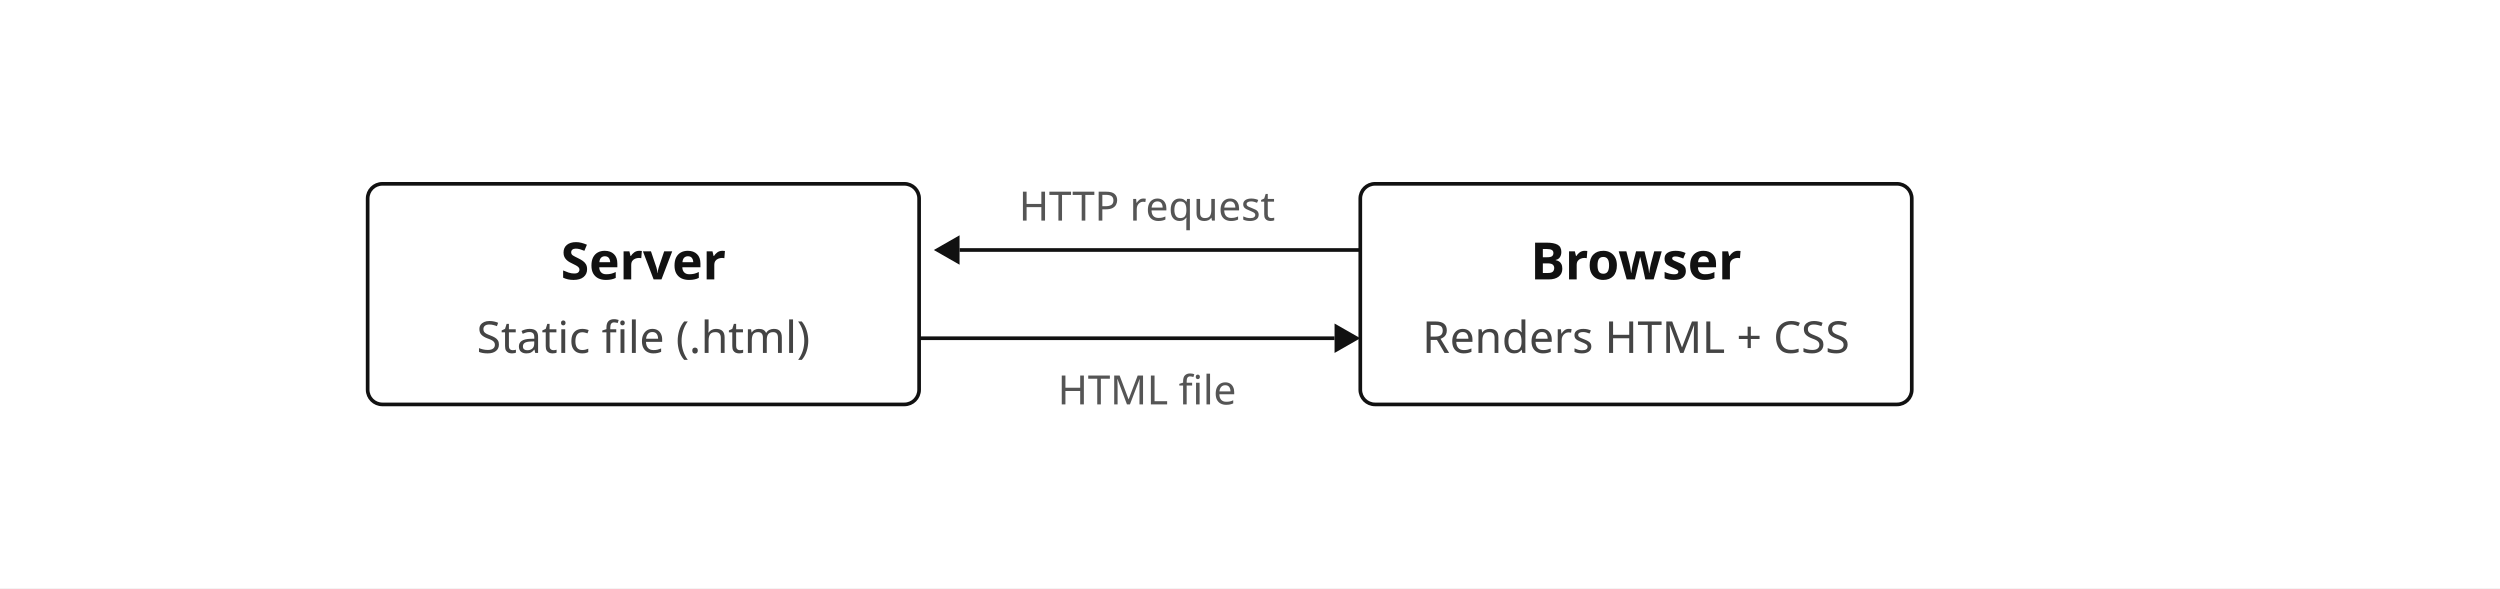
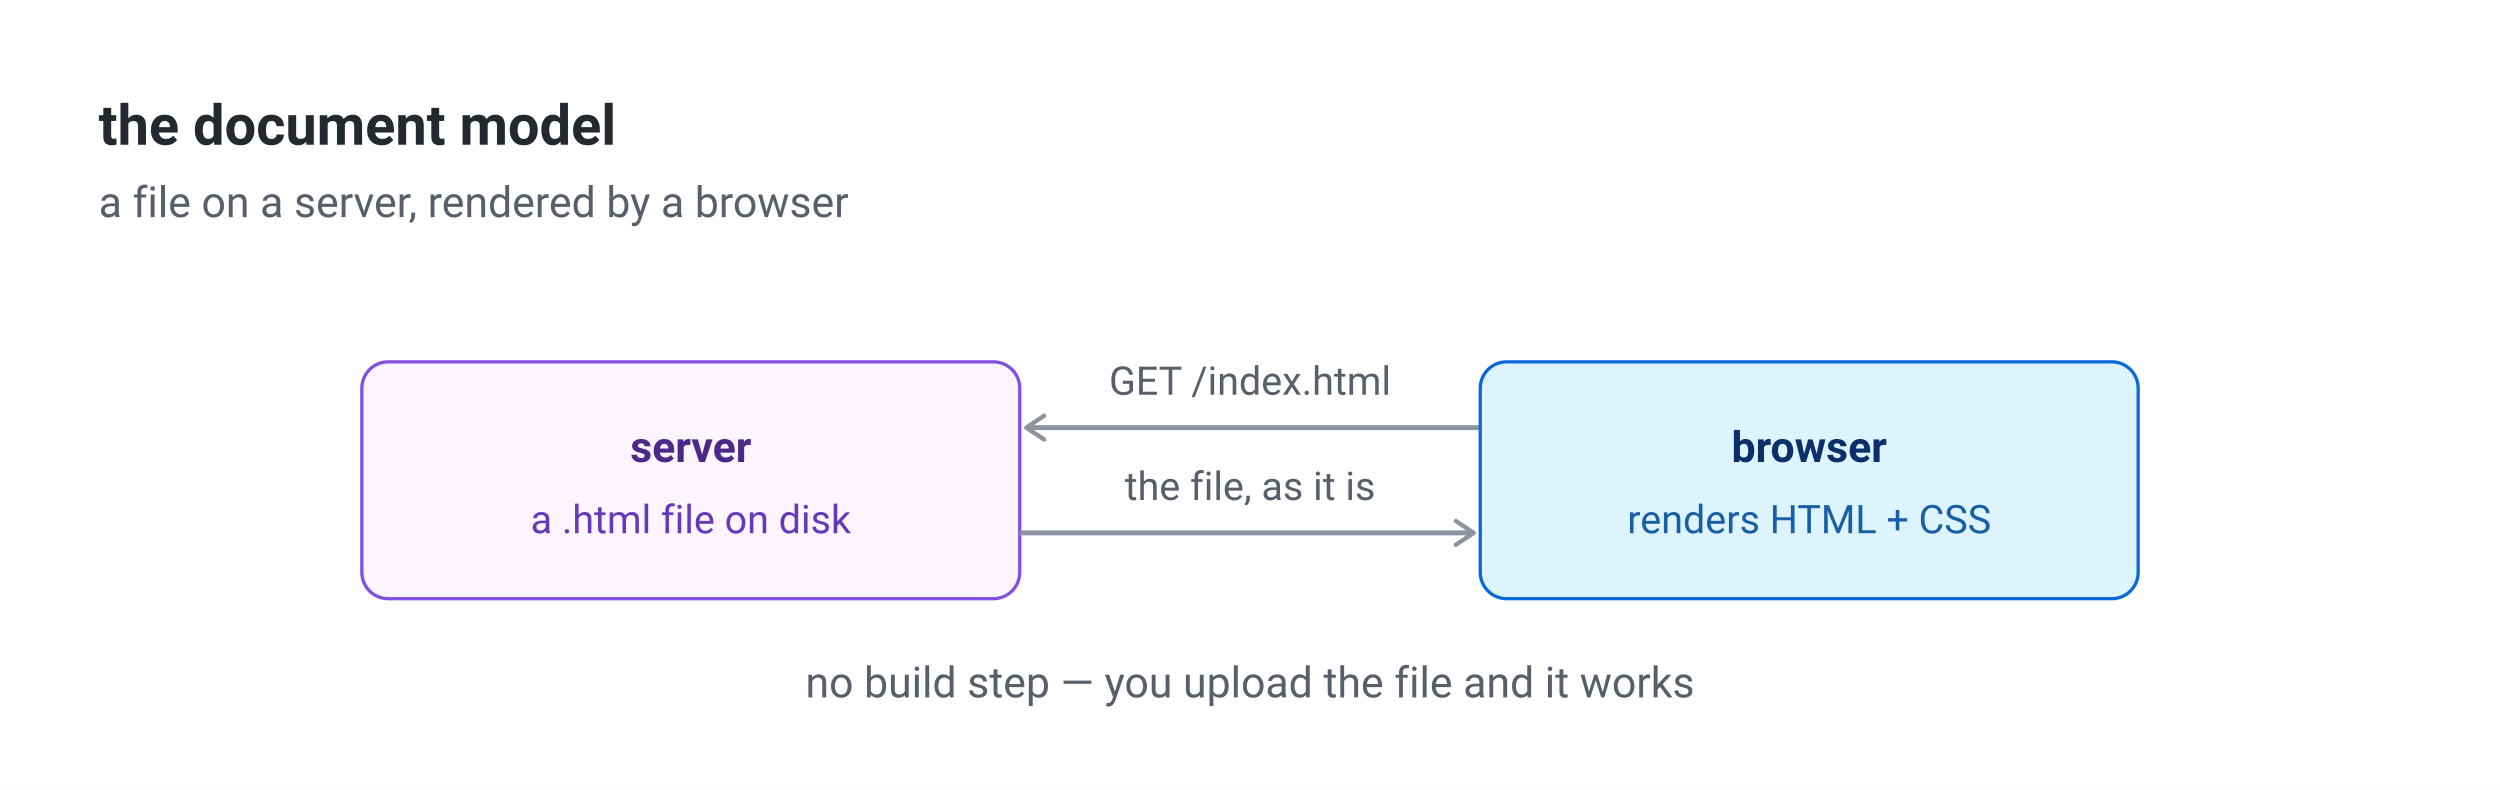
- <svg xmlns="http://www.w3.org/2000/svg" width="680" height="160" viewBox="0 0 680 160" role="img" font-family="sans-serif">
-   <rect width="680" height="160" fill="#fff" />
-   <rect x="100" y="50" width="150" height="60" rx="4" fill="none" stroke="#111" stroke-width="1" />
-   <text x="175" y="76" text-anchor="middle" font-size="14" font-weight="600" fill="#111">Server</text>
-   <text x="175" y="96" text-anchor="middle" font-size="12" fill="#444">Static file (.html)</text>
-   <line x1="370" y1="68" x2="261" y2="68" stroke="#111" stroke-width="1" />
-   <polygon points="254,68 261,64 261,72" fill="#111" />
-   <text x="312" y="60" text-anchor="middle" font-size="11" fill="#555">HTTP request</text>
-   <line x1="250" y1="92" x2="363" y2="92" stroke="#111" stroke-width="1" />
-   <polygon points="370,92 363,88 363,96" fill="#111" />
-   <text x="312" y="110" text-anchor="middle" font-size="11" fill="#555">HTML file</text>
-   <rect x="370" y="50" width="150" height="60" rx="4" fill="none" stroke="#111" stroke-width="1" />
-   <text x="445" y="76" text-anchor="middle" font-size="14" font-weight="600" fill="#111">Browser</text>
-   <text x="445" y="96" text-anchor="middle" font-size="12" fill="#444">Renders HTML + CSS</text>
+ <svg xmlns="http://www.w3.org/2000/svg" viewBox="0 0 760 240" width="760" height="240" role="img" aria-label="A browser requests a file over HTTP and the server returns a static HTML document that the browser renders">
+   <style>
+     .dm text { font-family: -apple-system, BlinkMacSystemFont, "Segoe UI", Roboto, Helvetica, Arial, sans-serif; }
+     .dm-title { font-size: 17px; font-weight: 600; fill: #24292f; }
+     .dm-sub { font-size: 13px; fill: #57606a; }
+     .dm-node-title { font-size: 13px; font-weight: 600; }
+     .dm-node-sub { font-size: 12px; }
+     .dm-label { font-size: 12px; fill: #57606a; }
+     .dm-mono { font-family: ui-monospace, SFMono-Regular, "SF Mono", Menlo, Consolas, monospace; font-size: 12px; fill: #57606a; }
+     .dm-edge { stroke: #8c959f; stroke-width: 1.5; fill: none; }
+   </style>
+   <defs>
+     <marker id="dm-arrow" viewBox="0 0 10 10" refX="8" refY="5" markerWidth="6" markerHeight="6" orient="auto-start-reverse">
+       <path d="M2 1L8 5L2 9" fill="none" stroke="#8c959f" stroke-width="1.5" stroke-linecap="round" stroke-linejoin="round" />
+     </marker>
+   </defs>
+   <rect x="0" y="0" width="760" height="240" fill="#ffffff" />
+   <g class="dm">
+     <text class="dm-title" x="30" y="44">the document model</text>
+     <text class="dm-sub" x="30" y="66">a file on a server, rendered by a browser</text>
+     <rect x="110" y="110" width="200" height="72" rx="8" fill="#faf5ff" stroke="#8250df" stroke-width="1" />
+     <text class="dm-node-title" x="210" y="136" text-anchor="middle" dominant-baseline="central" fill="#4c2889">server</text>
+     <text class="dm-node-sub" x="210" y="158" text-anchor="middle" dominant-baseline="central" fill="#6639ba">a .html file on disk</text>
+     <text class="dm-mono" x="380" y="120" text-anchor="middle">GET /index.html</text>
+     <line class="dm-edge" x1="450" y1="130" x2="312" y2="130" marker-end="url(#dm-arrow)" />
+     <text class="dm-label" x="380" y="152" text-anchor="middle">the file, as it is</text>
+     <line class="dm-edge" x1="310" y1="162" x2="448" y2="162" marker-end="url(#dm-arrow)" />
+     <rect x="450" y="110" width="200" height="72" rx="8" fill="#ddf4ff" stroke="#0969da" stroke-width="1" />
+     <text class="dm-node-title" x="550" y="136" text-anchor="middle" dominant-baseline="central" fill="#0a3069">browser</text>
+     <text class="dm-node-sub" x="550" y="158" text-anchor="middle" dominant-baseline="central" fill="#185fa5">renders HTML + CSS</text>
+     <text class="dm-sub" x="380" y="212" text-anchor="middle">no build step — you upload the file and it works</text>
+   </g>
</svg>
